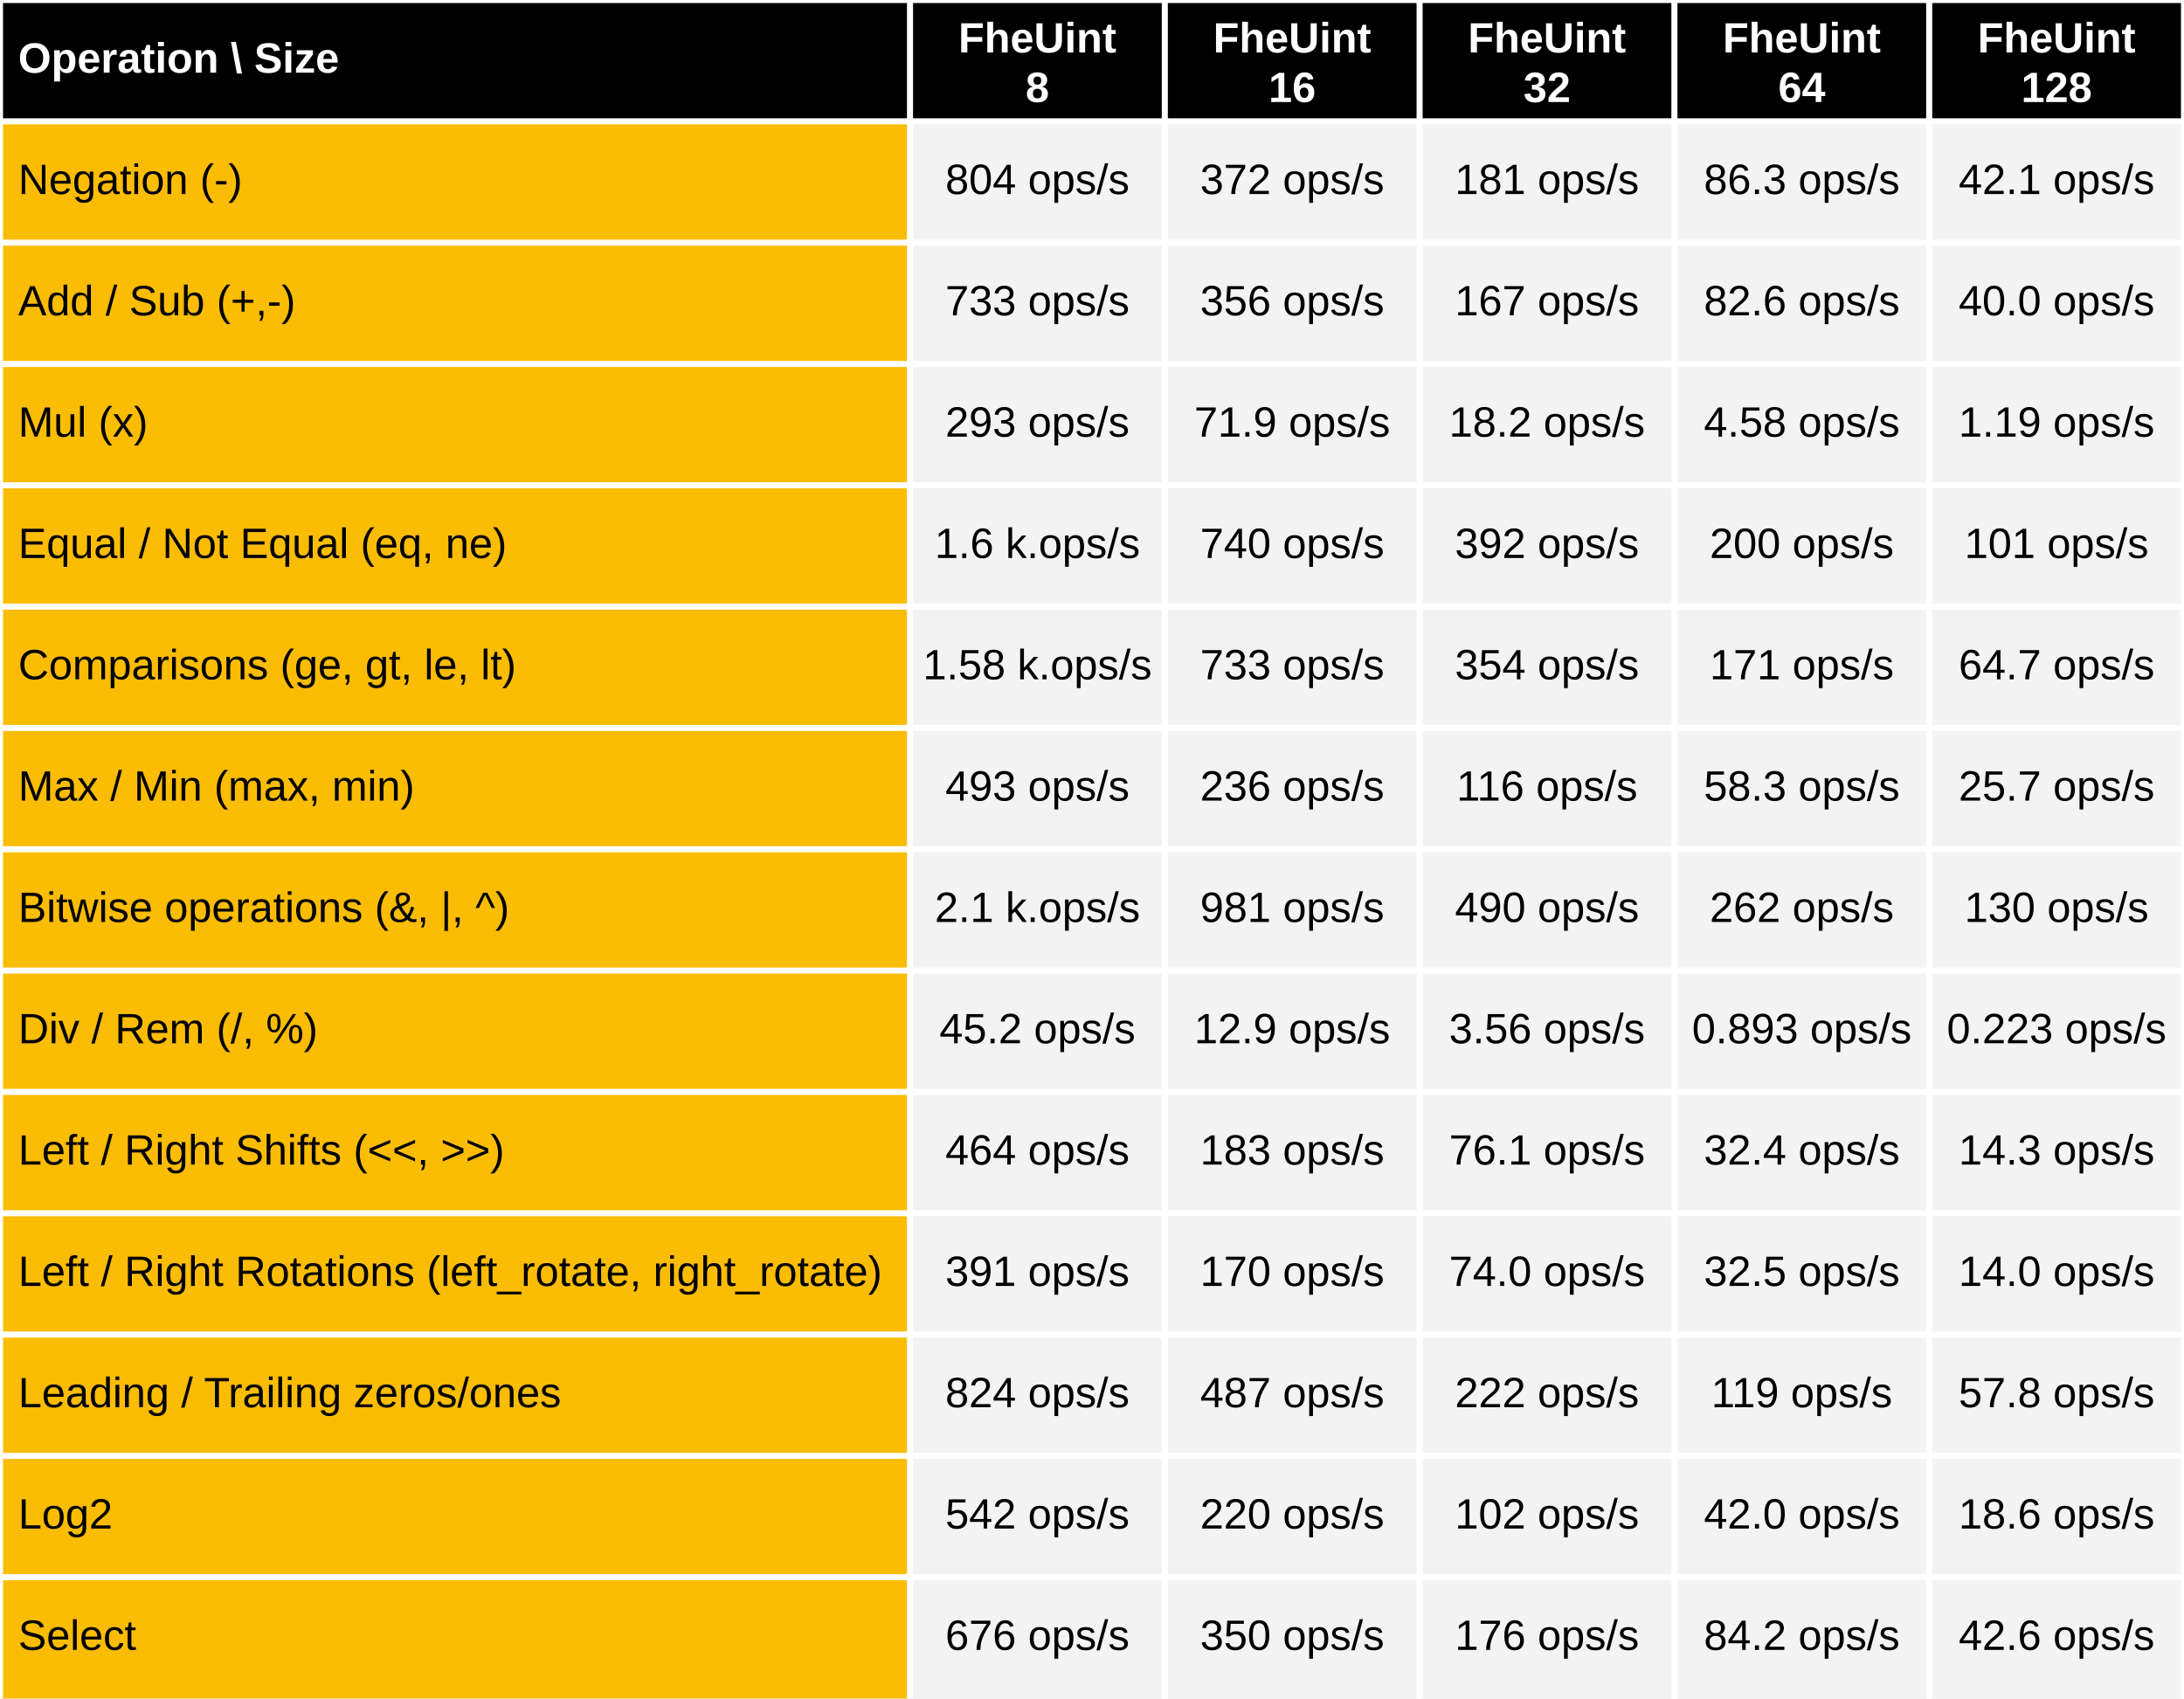
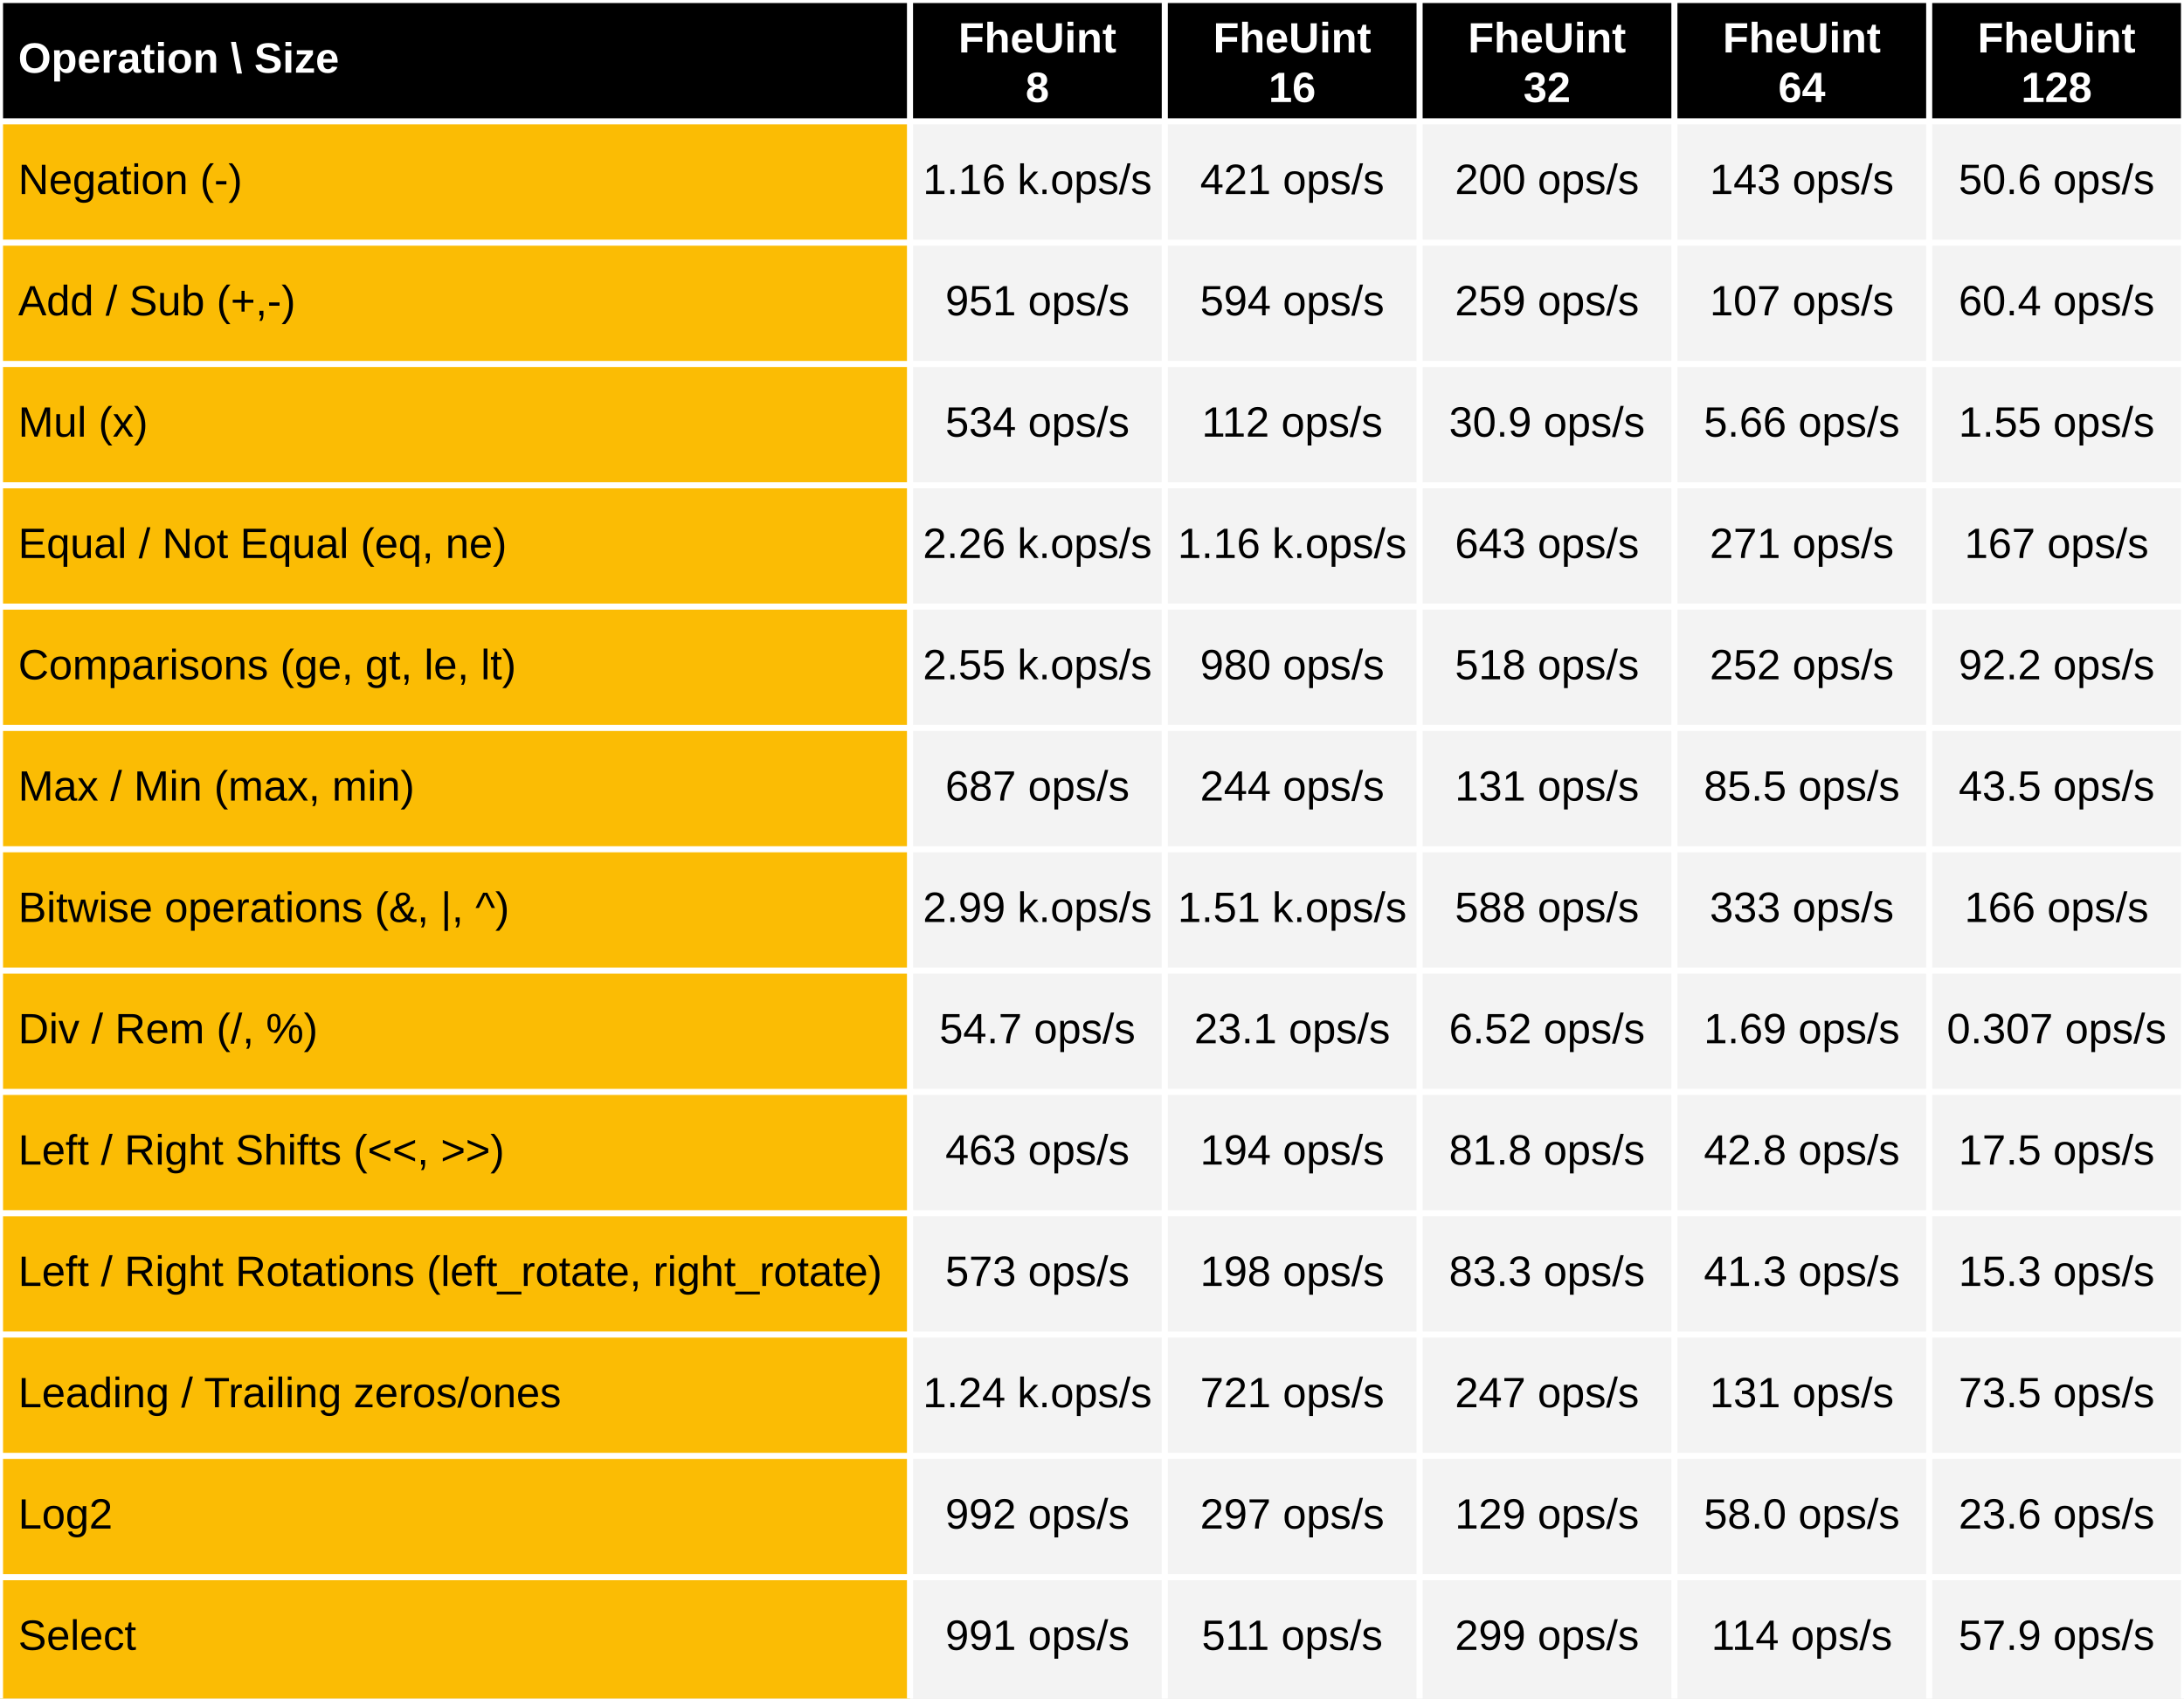
<svg xmlns="http://www.w3.org/2000/svg" viewBox="0 0 720 560" preserveAspectRatio="meet" width="100%" height="560">
  <rect x="0" y="0" width="720" height="40" fill="black" />
  <text dominant-baseline="middle" text-anchor="start" font-family="Arial" font-size="14" font-weight="bold" fill="white" x="6" y="20.0">Operation \ Size</text>
  <text dominant-baseline="middle" text-anchor="middle" font-family="Arial" font-size="14" font-weight="bold" fill="white" x="342.0" y="13.333">FheUint</text>
  <text dominant-baseline="middle" text-anchor="middle" font-family="Arial" font-size="14" font-weight="bold" fill="white" x="342.0" y="29.667">8</text>
  <text dominant-baseline="middle" text-anchor="middle" font-family="Arial" font-size="14" font-weight="bold" fill="white" x="426.0" y="13.333">FheUint</text>
  <text dominant-baseline="middle" text-anchor="middle" font-family="Arial" font-size="14" font-weight="bold" fill="white" x="426.0" y="29.667">16</text>
  <text dominant-baseline="middle" text-anchor="middle" font-family="Arial" font-size="14" font-weight="bold" fill="white" x="510.0" y="13.333">FheUint</text>
  <text dominant-baseline="middle" text-anchor="middle" font-family="Arial" font-size="14" font-weight="bold" fill="white" x="510.0" y="29.667">32</text>
  <text dominant-baseline="middle" text-anchor="middle" font-family="Arial" font-size="14" font-weight="bold" fill="white" x="594.0" y="13.333">FheUint</text>
  <text dominant-baseline="middle" text-anchor="middle" font-family="Arial" font-size="14" font-weight="bold" fill="white" x="594.0" y="29.667">64</text>
  <text dominant-baseline="middle" text-anchor="middle" font-family="Arial" font-size="14" font-weight="bold" fill="white" x="678.0" y="13.333">FheUint</text>
  <text dominant-baseline="middle" text-anchor="middle" font-family="Arial" font-size="14" font-weight="bold" fill="white" x="678.0" y="29.667">128</text>
  <rect x="0" y="40" width="300" height="520" fill="#fbbc04" />
  <rect x="300" y="40" width="420" height="520" fill="#f3f3f3" />
  <text dominant-baseline="middle" text-anchor="start" font-family="Arial" font-size="14" font-weight="normal" fill="black" x="6" y="60.0">Negation (-)</text>
-   <text dominant-baseline="middle" text-anchor="middle" font-family="Arial" font-size="14" font-weight="normal" fill="black" x="342.0" y="60.0">804 ops/s</text>
-   <text dominant-baseline="middle" text-anchor="middle" font-family="Arial" font-size="14" font-weight="normal" fill="black" x="426.0" y="60.0">372 ops/s</text>
-   <text dominant-baseline="middle" text-anchor="middle" font-family="Arial" font-size="14" font-weight="normal" fill="black" x="510.0" y="60.0">181 ops/s</text>
-   <text dominant-baseline="middle" text-anchor="middle" font-family="Arial" font-size="14" font-weight="normal" fill="black" x="594.0" y="60.0">86.3 ops/s</text>
-   <text dominant-baseline="middle" text-anchor="middle" font-family="Arial" font-size="14" font-weight="normal" fill="black" x="678.0" y="60.0">42.1 ops/s</text>
+   <text dominant-baseline="middle" text-anchor="middle" font-family="Arial" font-size="14" font-weight="normal" fill="black" x="342.0" y="60.0">1.16 k.ops/s</text>
+   <text dominant-baseline="middle" text-anchor="middle" font-family="Arial" font-size="14" font-weight="normal" fill="black" x="426.0" y="60.0">421 ops/s</text>
+   <text dominant-baseline="middle" text-anchor="middle" font-family="Arial" font-size="14" font-weight="normal" fill="black" x="510.0" y="60.0">200 ops/s</text>
+   <text dominant-baseline="middle" text-anchor="middle" font-family="Arial" font-size="14" font-weight="normal" fill="black" x="594.0" y="60.0">143 ops/s</text>
+   <text dominant-baseline="middle" text-anchor="middle" font-family="Arial" font-size="14" font-weight="normal" fill="black" x="678.0" y="60.0">50.6 ops/s</text>
  <text dominant-baseline="middle" text-anchor="start" font-family="Arial" font-size="14" font-weight="normal" fill="black" x="6" y="100.0">Add / Sub (+,-)</text>
-   <text dominant-baseline="middle" text-anchor="middle" font-family="Arial" font-size="14" font-weight="normal" fill="black" x="342.0" y="100.0">733 ops/s</text>
-   <text dominant-baseline="middle" text-anchor="middle" font-family="Arial" font-size="14" font-weight="normal" fill="black" x="426.0" y="100.0">356 ops/s</text>
-   <text dominant-baseline="middle" text-anchor="middle" font-family="Arial" font-size="14" font-weight="normal" fill="black" x="510.0" y="100.0">167 ops/s</text>
-   <text dominant-baseline="middle" text-anchor="middle" font-family="Arial" font-size="14" font-weight="normal" fill="black" x="594.0" y="100.0">82.6 ops/s</text>
-   <text dominant-baseline="middle" text-anchor="middle" font-family="Arial" font-size="14" font-weight="normal" fill="black" x="678.0" y="100.0">40.0 ops/s</text>
+   <text dominant-baseline="middle" text-anchor="middle" font-family="Arial" font-size="14" font-weight="normal" fill="black" x="342.0" y="100.0">951 ops/s</text>
+   <text dominant-baseline="middle" text-anchor="middle" font-family="Arial" font-size="14" font-weight="normal" fill="black" x="426.0" y="100.0">594 ops/s</text>
+   <text dominant-baseline="middle" text-anchor="middle" font-family="Arial" font-size="14" font-weight="normal" fill="black" x="510.0" y="100.0">259 ops/s</text>
+   <text dominant-baseline="middle" text-anchor="middle" font-family="Arial" font-size="14" font-weight="normal" fill="black" x="594.0" y="100.0">107 ops/s</text>
+   <text dominant-baseline="middle" text-anchor="middle" font-family="Arial" font-size="14" font-weight="normal" fill="black" x="678.0" y="100.0">60.4 ops/s</text>
  <text dominant-baseline="middle" text-anchor="start" font-family="Arial" font-size="14" font-weight="normal" fill="black" x="6" y="140.0">Mul (x)</text>
-   <text dominant-baseline="middle" text-anchor="middle" font-family="Arial" font-size="14" font-weight="normal" fill="black" x="342.0" y="140.0">293 ops/s</text>
-   <text dominant-baseline="middle" text-anchor="middle" font-family="Arial" font-size="14" font-weight="normal" fill="black" x="426.0" y="140.0">71.9 ops/s</text>
-   <text dominant-baseline="middle" text-anchor="middle" font-family="Arial" font-size="14" font-weight="normal" fill="black" x="510.0" y="140.0">18.2 ops/s</text>
-   <text dominant-baseline="middle" text-anchor="middle" font-family="Arial" font-size="14" font-weight="normal" fill="black" x="594.0" y="140.0">4.58 ops/s</text>
-   <text dominant-baseline="middle" text-anchor="middle" font-family="Arial" font-size="14" font-weight="normal" fill="black" x="678.0" y="140.0">1.19 ops/s</text>
+   <text dominant-baseline="middle" text-anchor="middle" font-family="Arial" font-size="14" font-weight="normal" fill="black" x="342.0" y="140.0">534 ops/s</text>
+   <text dominant-baseline="middle" text-anchor="middle" font-family="Arial" font-size="14" font-weight="normal" fill="black" x="426.0" y="140.0">112 ops/s</text>
+   <text dominant-baseline="middle" text-anchor="middle" font-family="Arial" font-size="14" font-weight="normal" fill="black" x="510.0" y="140.0">30.9 ops/s</text>
+   <text dominant-baseline="middle" text-anchor="middle" font-family="Arial" font-size="14" font-weight="normal" fill="black" x="594.0" y="140.0">5.66 ops/s</text>
+   <text dominant-baseline="middle" text-anchor="middle" font-family="Arial" font-size="14" font-weight="normal" fill="black" x="678.0" y="140.0">1.55 ops/s</text>
  <text dominant-baseline="middle" text-anchor="start" font-family="Arial" font-size="14" font-weight="normal" fill="black" x="6" y="180.0">Equal / Not Equal (eq, ne)</text>
-   <text dominant-baseline="middle" text-anchor="middle" font-family="Arial" font-size="14" font-weight="normal" fill="black" x="342.0" y="180.0">1.6 k.ops/s</text>
-   <text dominant-baseline="middle" text-anchor="middle" font-family="Arial" font-size="14" font-weight="normal" fill="black" x="426.0" y="180.0">740 ops/s</text>
-   <text dominant-baseline="middle" text-anchor="middle" font-family="Arial" font-size="14" font-weight="normal" fill="black" x="510.0" y="180.0">392 ops/s</text>
-   <text dominant-baseline="middle" text-anchor="middle" font-family="Arial" font-size="14" font-weight="normal" fill="black" x="594.0" y="180.0">200 ops/s</text>
-   <text dominant-baseline="middle" text-anchor="middle" font-family="Arial" font-size="14" font-weight="normal" fill="black" x="678.0" y="180.0">101 ops/s</text>
+   <text dominant-baseline="middle" text-anchor="middle" font-family="Arial" font-size="14" font-weight="normal" fill="black" x="342.0" y="180.0">2.26 k.ops/s</text>
+   <text dominant-baseline="middle" text-anchor="middle" font-family="Arial" font-size="14" font-weight="normal" fill="black" x="426.0" y="180.0">1.16 k.ops/s</text>
+   <text dominant-baseline="middle" text-anchor="middle" font-family="Arial" font-size="14" font-weight="normal" fill="black" x="510.0" y="180.0">643 ops/s</text>
+   <text dominant-baseline="middle" text-anchor="middle" font-family="Arial" font-size="14" font-weight="normal" fill="black" x="594.0" y="180.0">271 ops/s</text>
+   <text dominant-baseline="middle" text-anchor="middle" font-family="Arial" font-size="14" font-weight="normal" fill="black" x="678.0" y="180.0">167 ops/s</text>
  <text dominant-baseline="middle" text-anchor="start" font-family="Arial" font-size="14" font-weight="normal" fill="black" x="6" y="220.0">Comparisons (ge, gt, le, lt)</text>
-   <text dominant-baseline="middle" text-anchor="middle" font-family="Arial" font-size="14" font-weight="normal" fill="black" x="342.0" y="220.0">1.58 k.ops/s</text>
-   <text dominant-baseline="middle" text-anchor="middle" font-family="Arial" font-size="14" font-weight="normal" fill="black" x="426.0" y="220.0">733 ops/s</text>
-   <text dominant-baseline="middle" text-anchor="middle" font-family="Arial" font-size="14" font-weight="normal" fill="black" x="510.0" y="220.0">354 ops/s</text>
-   <text dominant-baseline="middle" text-anchor="middle" font-family="Arial" font-size="14" font-weight="normal" fill="black" x="594.0" y="220.0">171 ops/s</text>
-   <text dominant-baseline="middle" text-anchor="middle" font-family="Arial" font-size="14" font-weight="normal" fill="black" x="678.0" y="220.0">64.7 ops/s</text>
+   <text dominant-baseline="middle" text-anchor="middle" font-family="Arial" font-size="14" font-weight="normal" fill="black" x="342.0" y="220.0">2.55 k.ops/s</text>
+   <text dominant-baseline="middle" text-anchor="middle" font-family="Arial" font-size="14" font-weight="normal" fill="black" x="426.0" y="220.0">980 ops/s</text>
+   <text dominant-baseline="middle" text-anchor="middle" font-family="Arial" font-size="14" font-weight="normal" fill="black" x="510.0" y="220.0">518 ops/s</text>
+   <text dominant-baseline="middle" text-anchor="middle" font-family="Arial" font-size="14" font-weight="normal" fill="black" x="594.0" y="220.0">252 ops/s</text>
+   <text dominant-baseline="middle" text-anchor="middle" font-family="Arial" font-size="14" font-weight="normal" fill="black" x="678.0" y="220.0">92.2 ops/s</text>
  <text dominant-baseline="middle" text-anchor="start" font-family="Arial" font-size="14" font-weight="normal" fill="black" x="6" y="260.0">Max / Min (max, min)</text>
-   <text dominant-baseline="middle" text-anchor="middle" font-family="Arial" font-size="14" font-weight="normal" fill="black" x="342.0" y="260.0">493 ops/s</text>
-   <text dominant-baseline="middle" text-anchor="middle" font-family="Arial" font-size="14" font-weight="normal" fill="black" x="426.0" y="260.0">236 ops/s</text>
-   <text dominant-baseline="middle" text-anchor="middle" font-family="Arial" font-size="14" font-weight="normal" fill="black" x="510.0" y="260.0">116 ops/s</text>
-   <text dominant-baseline="middle" text-anchor="middle" font-family="Arial" font-size="14" font-weight="normal" fill="black" x="594.0" y="260.0">58.3 ops/s</text>
-   <text dominant-baseline="middle" text-anchor="middle" font-family="Arial" font-size="14" font-weight="normal" fill="black" x="678.0" y="260.0">25.7 ops/s</text>
+   <text dominant-baseline="middle" text-anchor="middle" font-family="Arial" font-size="14" font-weight="normal" fill="black" x="342.0" y="260.0">687 ops/s</text>
+   <text dominant-baseline="middle" text-anchor="middle" font-family="Arial" font-size="14" font-weight="normal" fill="black" x="426.0" y="260.0">244 ops/s</text>
+   <text dominant-baseline="middle" text-anchor="middle" font-family="Arial" font-size="14" font-weight="normal" fill="black" x="510.0" y="260.0">131 ops/s</text>
+   <text dominant-baseline="middle" text-anchor="middle" font-family="Arial" font-size="14" font-weight="normal" fill="black" x="594.0" y="260.0">85.5 ops/s</text>
+   <text dominant-baseline="middle" text-anchor="middle" font-family="Arial" font-size="14" font-weight="normal" fill="black" x="678.0" y="260.0">43.5 ops/s</text>
  <text dominant-baseline="middle" text-anchor="start" font-family="Arial" font-size="14" font-weight="normal" fill="black" x="6" y="300.0">Bitwise operations (&amp;, |, ^)</text>
-   <text dominant-baseline="middle" text-anchor="middle" font-family="Arial" font-size="14" font-weight="normal" fill="black" x="342.0" y="300.0">2.1 k.ops/s</text>
-   <text dominant-baseline="middle" text-anchor="middle" font-family="Arial" font-size="14" font-weight="normal" fill="black" x="426.0" y="300.0">981 ops/s</text>
-   <text dominant-baseline="middle" text-anchor="middle" font-family="Arial" font-size="14" font-weight="normal" fill="black" x="510.0" y="300.0">490 ops/s</text>
-   <text dominant-baseline="middle" text-anchor="middle" font-family="Arial" font-size="14" font-weight="normal" fill="black" x="594.0" y="300.0">262 ops/s</text>
-   <text dominant-baseline="middle" text-anchor="middle" font-family="Arial" font-size="14" font-weight="normal" fill="black" x="678.0" y="300.0">130 ops/s</text>
+   <text dominant-baseline="middle" text-anchor="middle" font-family="Arial" font-size="14" font-weight="normal" fill="black" x="342.0" y="300.0">2.99 k.ops/s</text>
+   <text dominant-baseline="middle" text-anchor="middle" font-family="Arial" font-size="14" font-weight="normal" fill="black" x="426.0" y="300.0">1.51 k.ops/s</text>
+   <text dominant-baseline="middle" text-anchor="middle" font-family="Arial" font-size="14" font-weight="normal" fill="black" x="510.0" y="300.0">588 ops/s</text>
+   <text dominant-baseline="middle" text-anchor="middle" font-family="Arial" font-size="14" font-weight="normal" fill="black" x="594.0" y="300.0">333 ops/s</text>
+   <text dominant-baseline="middle" text-anchor="middle" font-family="Arial" font-size="14" font-weight="normal" fill="black" x="678.0" y="300.0">166 ops/s</text>
  <text dominant-baseline="middle" text-anchor="start" font-family="Arial" font-size="14" font-weight="normal" fill="black" x="6" y="340.0">Div / Rem  (/, %)</text>
-   <text dominant-baseline="middle" text-anchor="middle" font-family="Arial" font-size="14" font-weight="normal" fill="black" x="342.0" y="340.0">45.2 ops/s</text>
-   <text dominant-baseline="middle" text-anchor="middle" font-family="Arial" font-size="14" font-weight="normal" fill="black" x="426.0" y="340.0">12.9 ops/s</text>
-   <text dominant-baseline="middle" text-anchor="middle" font-family="Arial" font-size="14" font-weight="normal" fill="black" x="510.0" y="340.0">3.56 ops/s</text>
-   <text dominant-baseline="middle" text-anchor="middle" font-family="Arial" font-size="14" font-weight="normal" fill="black" x="594.0" y="340.0">0.893 ops/s</text>
-   <text dominant-baseline="middle" text-anchor="middle" font-family="Arial" font-size="14" font-weight="normal" fill="black" x="678.0" y="340.0">0.223 ops/s</text>
+   <text dominant-baseline="middle" text-anchor="middle" font-family="Arial" font-size="14" font-weight="normal" fill="black" x="342.0" y="340.0">54.7 ops/s</text>
+   <text dominant-baseline="middle" text-anchor="middle" font-family="Arial" font-size="14" font-weight="normal" fill="black" x="426.0" y="340.0">23.1 ops/s</text>
+   <text dominant-baseline="middle" text-anchor="middle" font-family="Arial" font-size="14" font-weight="normal" fill="black" x="510.0" y="340.0">6.52 ops/s</text>
+   <text dominant-baseline="middle" text-anchor="middle" font-family="Arial" font-size="14" font-weight="normal" fill="black" x="594.0" y="340.0">1.69 ops/s</text>
+   <text dominant-baseline="middle" text-anchor="middle" font-family="Arial" font-size="14" font-weight="normal" fill="black" x="678.0" y="340.0">0.307 ops/s</text>
  <text dominant-baseline="middle" text-anchor="start" font-family="Arial" font-size="14" font-weight="normal" fill="black" x="6" y="380.0">Left / Right Shifts (&lt;&lt;, &gt;&gt;)</text>
-   <text dominant-baseline="middle" text-anchor="middle" font-family="Arial" font-size="14" font-weight="normal" fill="black" x="342.0" y="380.0">464 ops/s</text>
-   <text dominant-baseline="middle" text-anchor="middle" font-family="Arial" font-size="14" font-weight="normal" fill="black" x="426.0" y="380.0">183 ops/s</text>
-   <text dominant-baseline="middle" text-anchor="middle" font-family="Arial" font-size="14" font-weight="normal" fill="black" x="510.0" y="380.0">76.1 ops/s</text>
-   <text dominant-baseline="middle" text-anchor="middle" font-family="Arial" font-size="14" font-weight="normal" fill="black" x="594.0" y="380.0">32.4 ops/s</text>
-   <text dominant-baseline="middle" text-anchor="middle" font-family="Arial" font-size="14" font-weight="normal" fill="black" x="678.0" y="380.0">14.3 ops/s</text>
+   <text dominant-baseline="middle" text-anchor="middle" font-family="Arial" font-size="14" font-weight="normal" fill="black" x="342.0" y="380.0">463 ops/s</text>
+   <text dominant-baseline="middle" text-anchor="middle" font-family="Arial" font-size="14" font-weight="normal" fill="black" x="426.0" y="380.0">194 ops/s</text>
+   <text dominant-baseline="middle" text-anchor="middle" font-family="Arial" font-size="14" font-weight="normal" fill="black" x="510.0" y="380.0">81.8 ops/s</text>
+   <text dominant-baseline="middle" text-anchor="middle" font-family="Arial" font-size="14" font-weight="normal" fill="black" x="594.0" y="380.0">42.8 ops/s</text>
+   <text dominant-baseline="middle" text-anchor="middle" font-family="Arial" font-size="14" font-weight="normal" fill="black" x="678.0" y="380.0">17.5 ops/s</text>
  <text dominant-baseline="middle" text-anchor="start" font-family="Arial" font-size="14" font-weight="normal" fill="black" x="6" y="420.0">Left / Right Rotations (left_rotate, right_rotate)</text>
-   <text dominant-baseline="middle" text-anchor="middle" font-family="Arial" font-size="14" font-weight="normal" fill="black" x="342.0" y="420.0">391 ops/s</text>
-   <text dominant-baseline="middle" text-anchor="middle" font-family="Arial" font-size="14" font-weight="normal" fill="black" x="426.0" y="420.0">170 ops/s</text>
-   <text dominant-baseline="middle" text-anchor="middle" font-family="Arial" font-size="14" font-weight="normal" fill="black" x="510.0" y="420.0">74.0 ops/s</text>
-   <text dominant-baseline="middle" text-anchor="middle" font-family="Arial" font-size="14" font-weight="normal" fill="black" x="594.0" y="420.0">32.5 ops/s</text>
-   <text dominant-baseline="middle" text-anchor="middle" font-family="Arial" font-size="14" font-weight="normal" fill="black" x="678.0" y="420.0">14.0 ops/s</text>
+   <text dominant-baseline="middle" text-anchor="middle" font-family="Arial" font-size="14" font-weight="normal" fill="black" x="342.0" y="420.0">573 ops/s</text>
+   <text dominant-baseline="middle" text-anchor="middle" font-family="Arial" font-size="14" font-weight="normal" fill="black" x="426.0" y="420.0">198 ops/s</text>
+   <text dominant-baseline="middle" text-anchor="middle" font-family="Arial" font-size="14" font-weight="normal" fill="black" x="510.0" y="420.0">83.3 ops/s</text>
+   <text dominant-baseline="middle" text-anchor="middle" font-family="Arial" font-size="14" font-weight="normal" fill="black" x="594.0" y="420.0">41.3 ops/s</text>
+   <text dominant-baseline="middle" text-anchor="middle" font-family="Arial" font-size="14" font-weight="normal" fill="black" x="678.0" y="420.0">15.3 ops/s</text>
  <text dominant-baseline="middle" text-anchor="start" font-family="Arial" font-size="14" font-weight="normal" fill="black" x="6" y="460.0">Leading / Trailing zeros/ones</text>
-   <text dominant-baseline="middle" text-anchor="middle" font-family="Arial" font-size="14" font-weight="normal" fill="black" x="342.0" y="460.0">824 ops/s</text>
-   <text dominant-baseline="middle" text-anchor="middle" font-family="Arial" font-size="14" font-weight="normal" fill="black" x="426.0" y="460.0">487 ops/s</text>
-   <text dominant-baseline="middle" text-anchor="middle" font-family="Arial" font-size="14" font-weight="normal" fill="black" x="510.0" y="460.0">222 ops/s</text>
-   <text dominant-baseline="middle" text-anchor="middle" font-family="Arial" font-size="14" font-weight="normal" fill="black" x="594.0" y="460.0">119 ops/s</text>
-   <text dominant-baseline="middle" text-anchor="middle" font-family="Arial" font-size="14" font-weight="normal" fill="black" x="678.0" y="460.0">57.8 ops/s</text>
+   <text dominant-baseline="middle" text-anchor="middle" font-family="Arial" font-size="14" font-weight="normal" fill="black" x="342.0" y="460.0">1.24 k.ops/s</text>
+   <text dominant-baseline="middle" text-anchor="middle" font-family="Arial" font-size="14" font-weight="normal" fill="black" x="426.0" y="460.0">721 ops/s</text>
+   <text dominant-baseline="middle" text-anchor="middle" font-family="Arial" font-size="14" font-weight="normal" fill="black" x="510.0" y="460.0">247 ops/s</text>
+   <text dominant-baseline="middle" text-anchor="middle" font-family="Arial" font-size="14" font-weight="normal" fill="black" x="594.0" y="460.0">131 ops/s</text>
+   <text dominant-baseline="middle" text-anchor="middle" font-family="Arial" font-size="14" font-weight="normal" fill="black" x="678.0" y="460.0">73.5 ops/s</text>
  <text dominant-baseline="middle" text-anchor="start" font-family="Arial" font-size="14" font-weight="normal" fill="black" x="6" y="500.0">Log2</text>
-   <text dominant-baseline="middle" text-anchor="middle" font-family="Arial" font-size="14" font-weight="normal" fill="black" x="342.0" y="500.0">542 ops/s</text>
-   <text dominant-baseline="middle" text-anchor="middle" font-family="Arial" font-size="14" font-weight="normal" fill="black" x="426.0" y="500.0">220 ops/s</text>
-   <text dominant-baseline="middle" text-anchor="middle" font-family="Arial" font-size="14" font-weight="normal" fill="black" x="510.0" y="500.0">102 ops/s</text>
-   <text dominant-baseline="middle" text-anchor="middle" font-family="Arial" font-size="14" font-weight="normal" fill="black" x="594.0" y="500.0">42.0 ops/s</text>
-   <text dominant-baseline="middle" text-anchor="middle" font-family="Arial" font-size="14" font-weight="normal" fill="black" x="678.0" y="500.0">18.6 ops/s</text>
+   <text dominant-baseline="middle" text-anchor="middle" font-family="Arial" font-size="14" font-weight="normal" fill="black" x="342.0" y="500.0">992 ops/s</text>
+   <text dominant-baseline="middle" text-anchor="middle" font-family="Arial" font-size="14" font-weight="normal" fill="black" x="426.0" y="500.0">297 ops/s</text>
+   <text dominant-baseline="middle" text-anchor="middle" font-family="Arial" font-size="14" font-weight="normal" fill="black" x="510.0" y="500.0">129 ops/s</text>
+   <text dominant-baseline="middle" text-anchor="middle" font-family="Arial" font-size="14" font-weight="normal" fill="black" x="594.0" y="500.0">58.0 ops/s</text>
+   <text dominant-baseline="middle" text-anchor="middle" font-family="Arial" font-size="14" font-weight="normal" fill="black" x="678.0" y="500.0">23.6 ops/s</text>
  <text dominant-baseline="middle" text-anchor="start" font-family="Arial" font-size="14" font-weight="normal" fill="black" x="6" y="540.0">Select</text>
-   <text dominant-baseline="middle" text-anchor="middle" font-family="Arial" font-size="14" font-weight="normal" fill="black" x="342.0" y="540.0">676 ops/s</text>
-   <text dominant-baseline="middle" text-anchor="middle" font-family="Arial" font-size="14" font-weight="normal" fill="black" x="426.0" y="540.0">350 ops/s</text>
-   <text dominant-baseline="middle" text-anchor="middle" font-family="Arial" font-size="14" font-weight="normal" fill="black" x="510.0" y="540.0">176 ops/s</text>
-   <text dominant-baseline="middle" text-anchor="middle" font-family="Arial" font-size="14" font-weight="normal" fill="black" x="594.0" y="540.0">84.2 ops/s</text>
-   <text dominant-baseline="middle" text-anchor="middle" font-family="Arial" font-size="14" font-weight="normal" fill="black" x="678.0" y="540.0">42.6 ops/s</text>
+   <text dominant-baseline="middle" text-anchor="middle" font-family="Arial" font-size="14" font-weight="normal" fill="black" x="342.0" y="540.0">991 ops/s</text>
+   <text dominant-baseline="middle" text-anchor="middle" font-family="Arial" font-size="14" font-weight="normal" fill="black" x="426.0" y="540.0">511 ops/s</text>
+   <text dominant-baseline="middle" text-anchor="middle" font-family="Arial" font-size="14" font-weight="normal" fill="black" x="510.0" y="540.0">299 ops/s</text>
+   <text dominant-baseline="middle" text-anchor="middle" font-family="Arial" font-size="14" font-weight="normal" fill="black" x="594.0" y="540.0">114 ops/s</text>
+   <text dominant-baseline="middle" text-anchor="middle" font-family="Arial" font-size="14" font-weight="normal" fill="black" x="678.0" y="540.0">57.9 ops/s</text>
  <line stroke="white" stroke-width="2" x1="0" y1="0" x2="720" y2="0" />
  <line stroke="white" stroke-width="2" x1="0" y1="40" x2="720" y2="40" />
  <line stroke="white" stroke-width="2" x1="0" y1="80" x2="720" y2="80" />
  <line stroke="white" stroke-width="2" x1="0" y1="120" x2="720" y2="120" />
  <line stroke="white" stroke-width="2" x1="0" y1="160" x2="720" y2="160" />
  <line stroke="white" stroke-width="2" x1="0" y1="200" x2="720" y2="200" />
  <line stroke="white" stroke-width="2" x1="0" y1="240" x2="720" y2="240" />
  <line stroke="white" stroke-width="2" x1="0" y1="280" x2="720" y2="280" />
  <line stroke="white" stroke-width="2" x1="0" y1="320" x2="720" y2="320" />
  <line stroke="white" stroke-width="2" x1="0" y1="360" x2="720" y2="360" />
  <line stroke="white" stroke-width="2" x1="0" y1="400" x2="720" y2="400" />
  <line stroke="white" stroke-width="2" x1="0" y1="440" x2="720" y2="440" />
  <line stroke="white" stroke-width="2" x1="0" y1="480" x2="720" y2="480" />
  <line stroke="white" stroke-width="2" x1="0" y1="520" x2="720" y2="520" />
  <line stroke="white" stroke-width="2" x1="0" y1="0" x2="0" y2="560" />
  <line stroke="white" stroke-width="2" x1="300.0" y1="0" x2="300.0" y2="560" />
  <line stroke="white" stroke-width="2" x1="384.0" y1="0" x2="384.0" y2="560" />
  <line stroke="white" stroke-width="2" x1="468.0" y1="0" x2="468.0" y2="560" />
  <line stroke="white" stroke-width="2" x1="552.0" y1="0" x2="552.0" y2="560" />
  <line stroke="white" stroke-width="2" x1="636.0" y1="0" x2="636.0" y2="560" />
  <line stroke="white" stroke-width="2" x1="720.0" y1="0" x2="720.0" y2="560" />
</svg>
